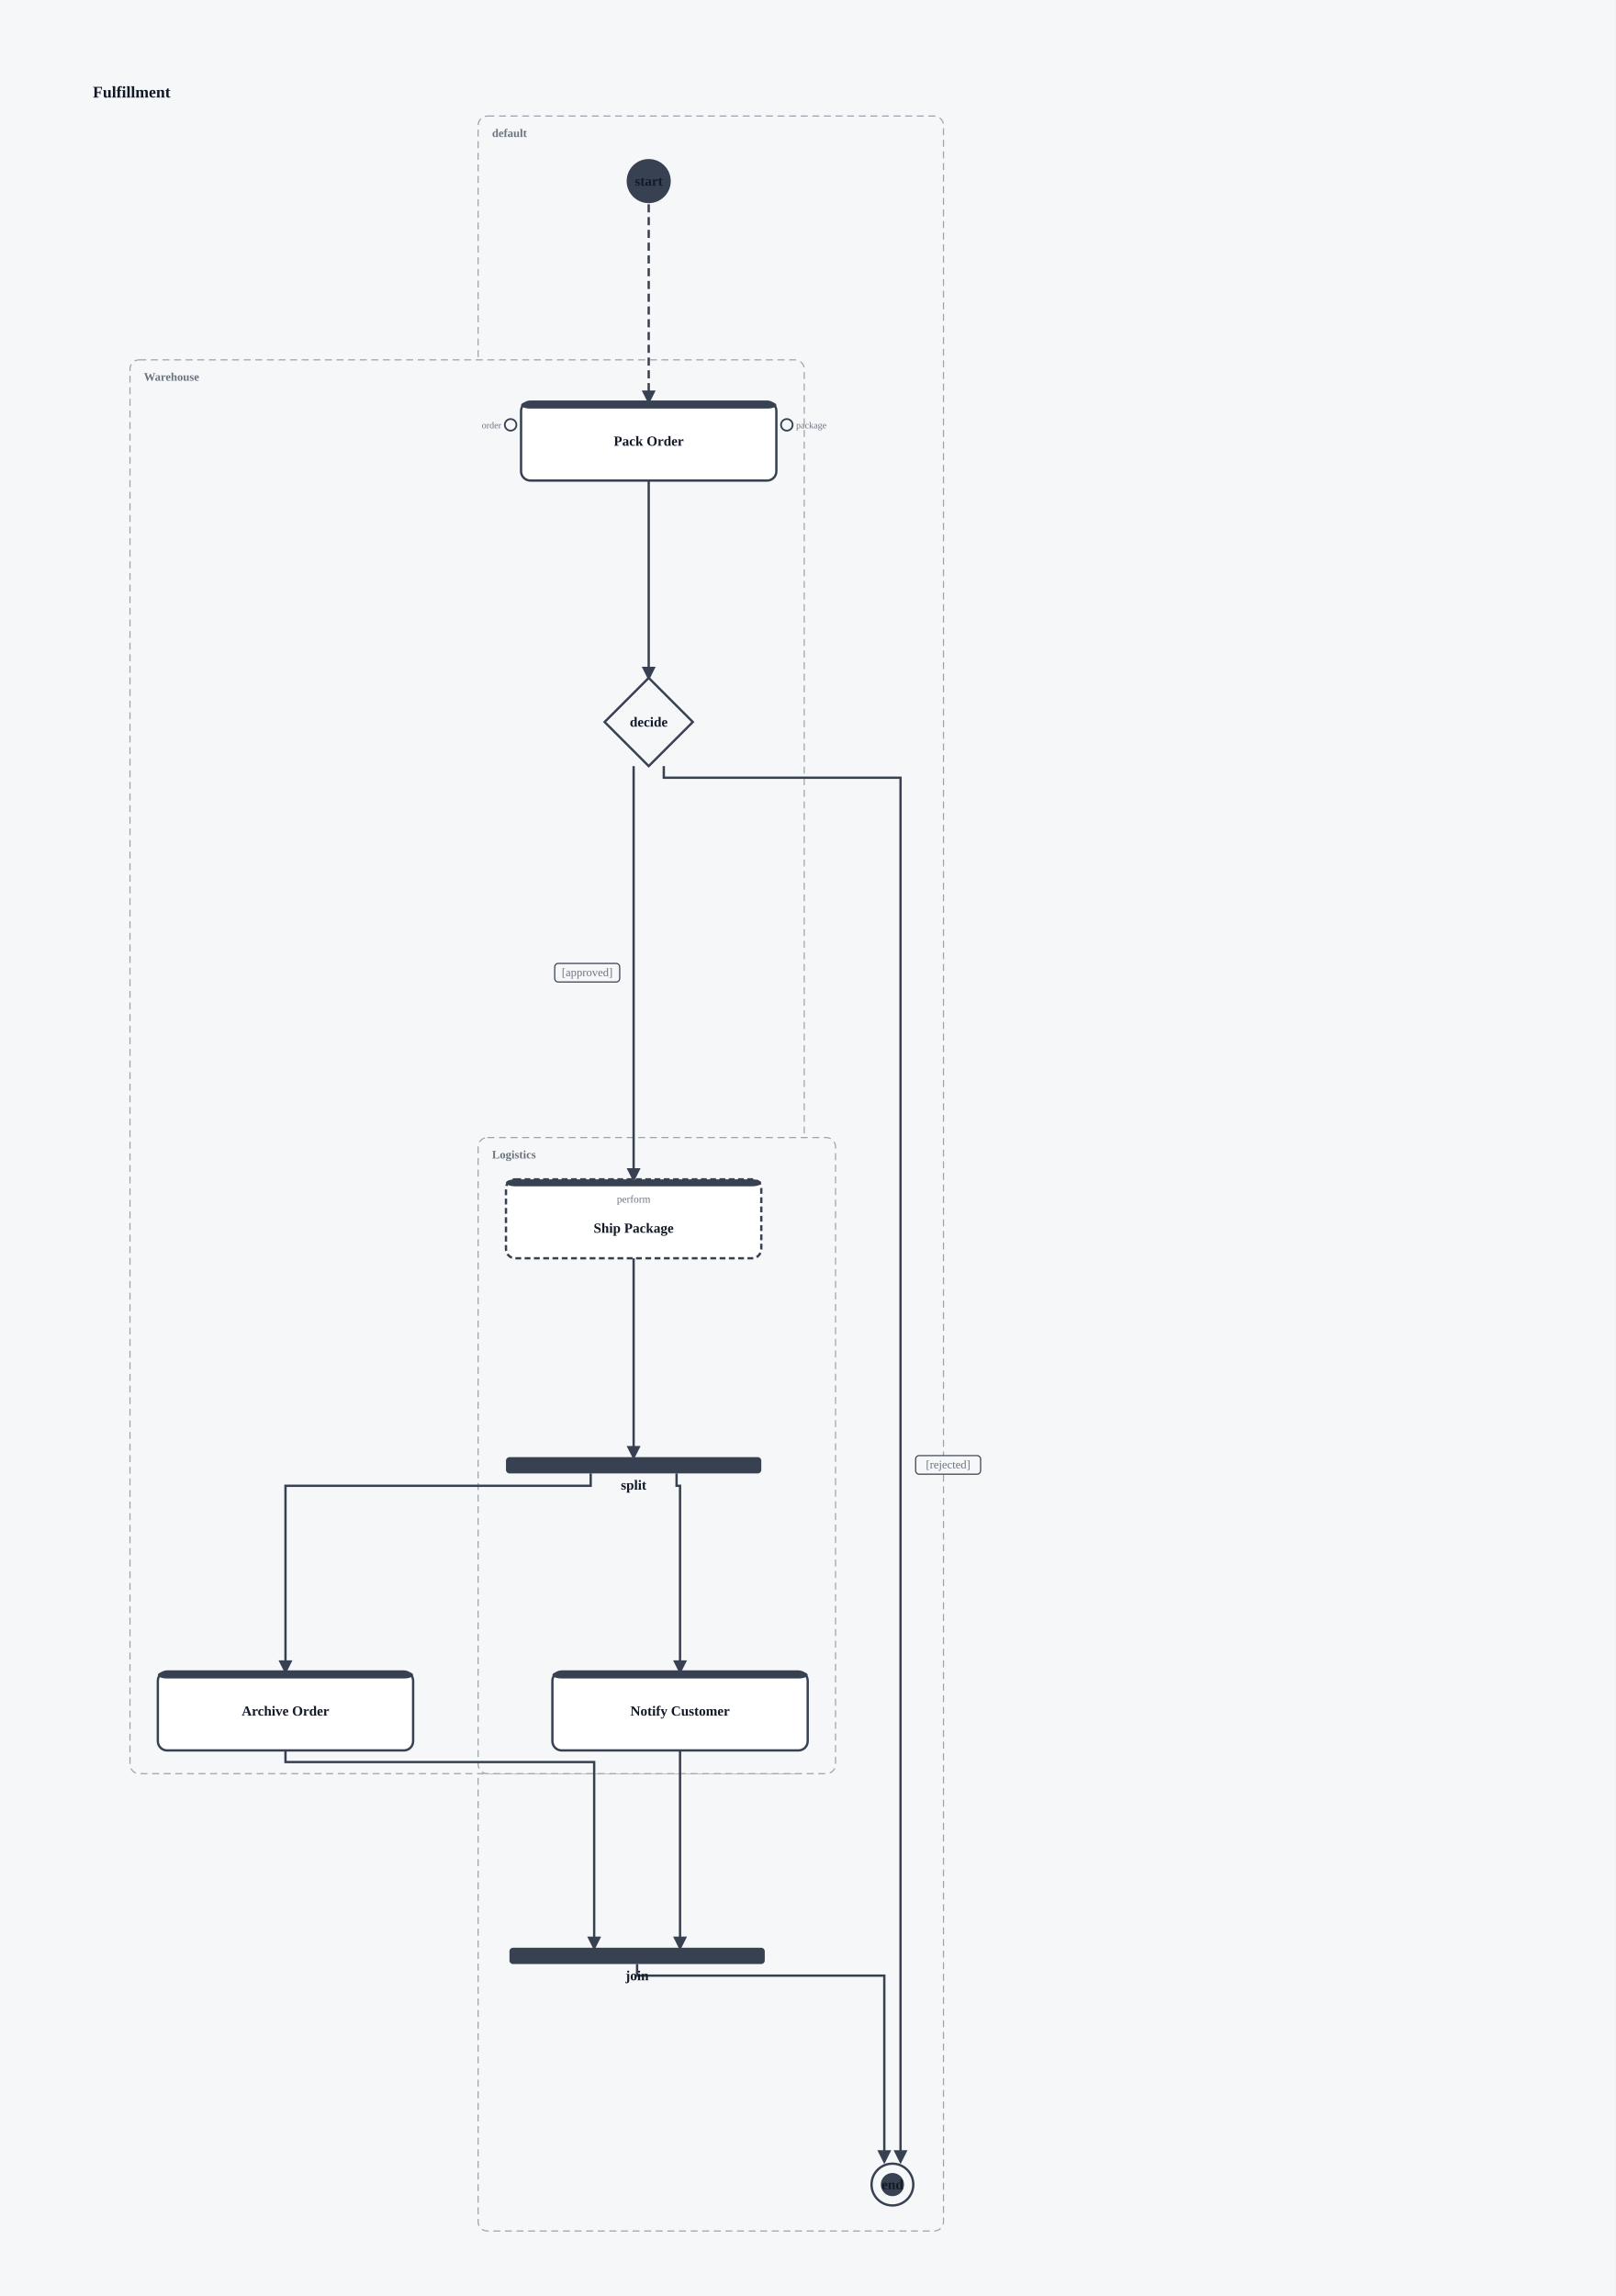
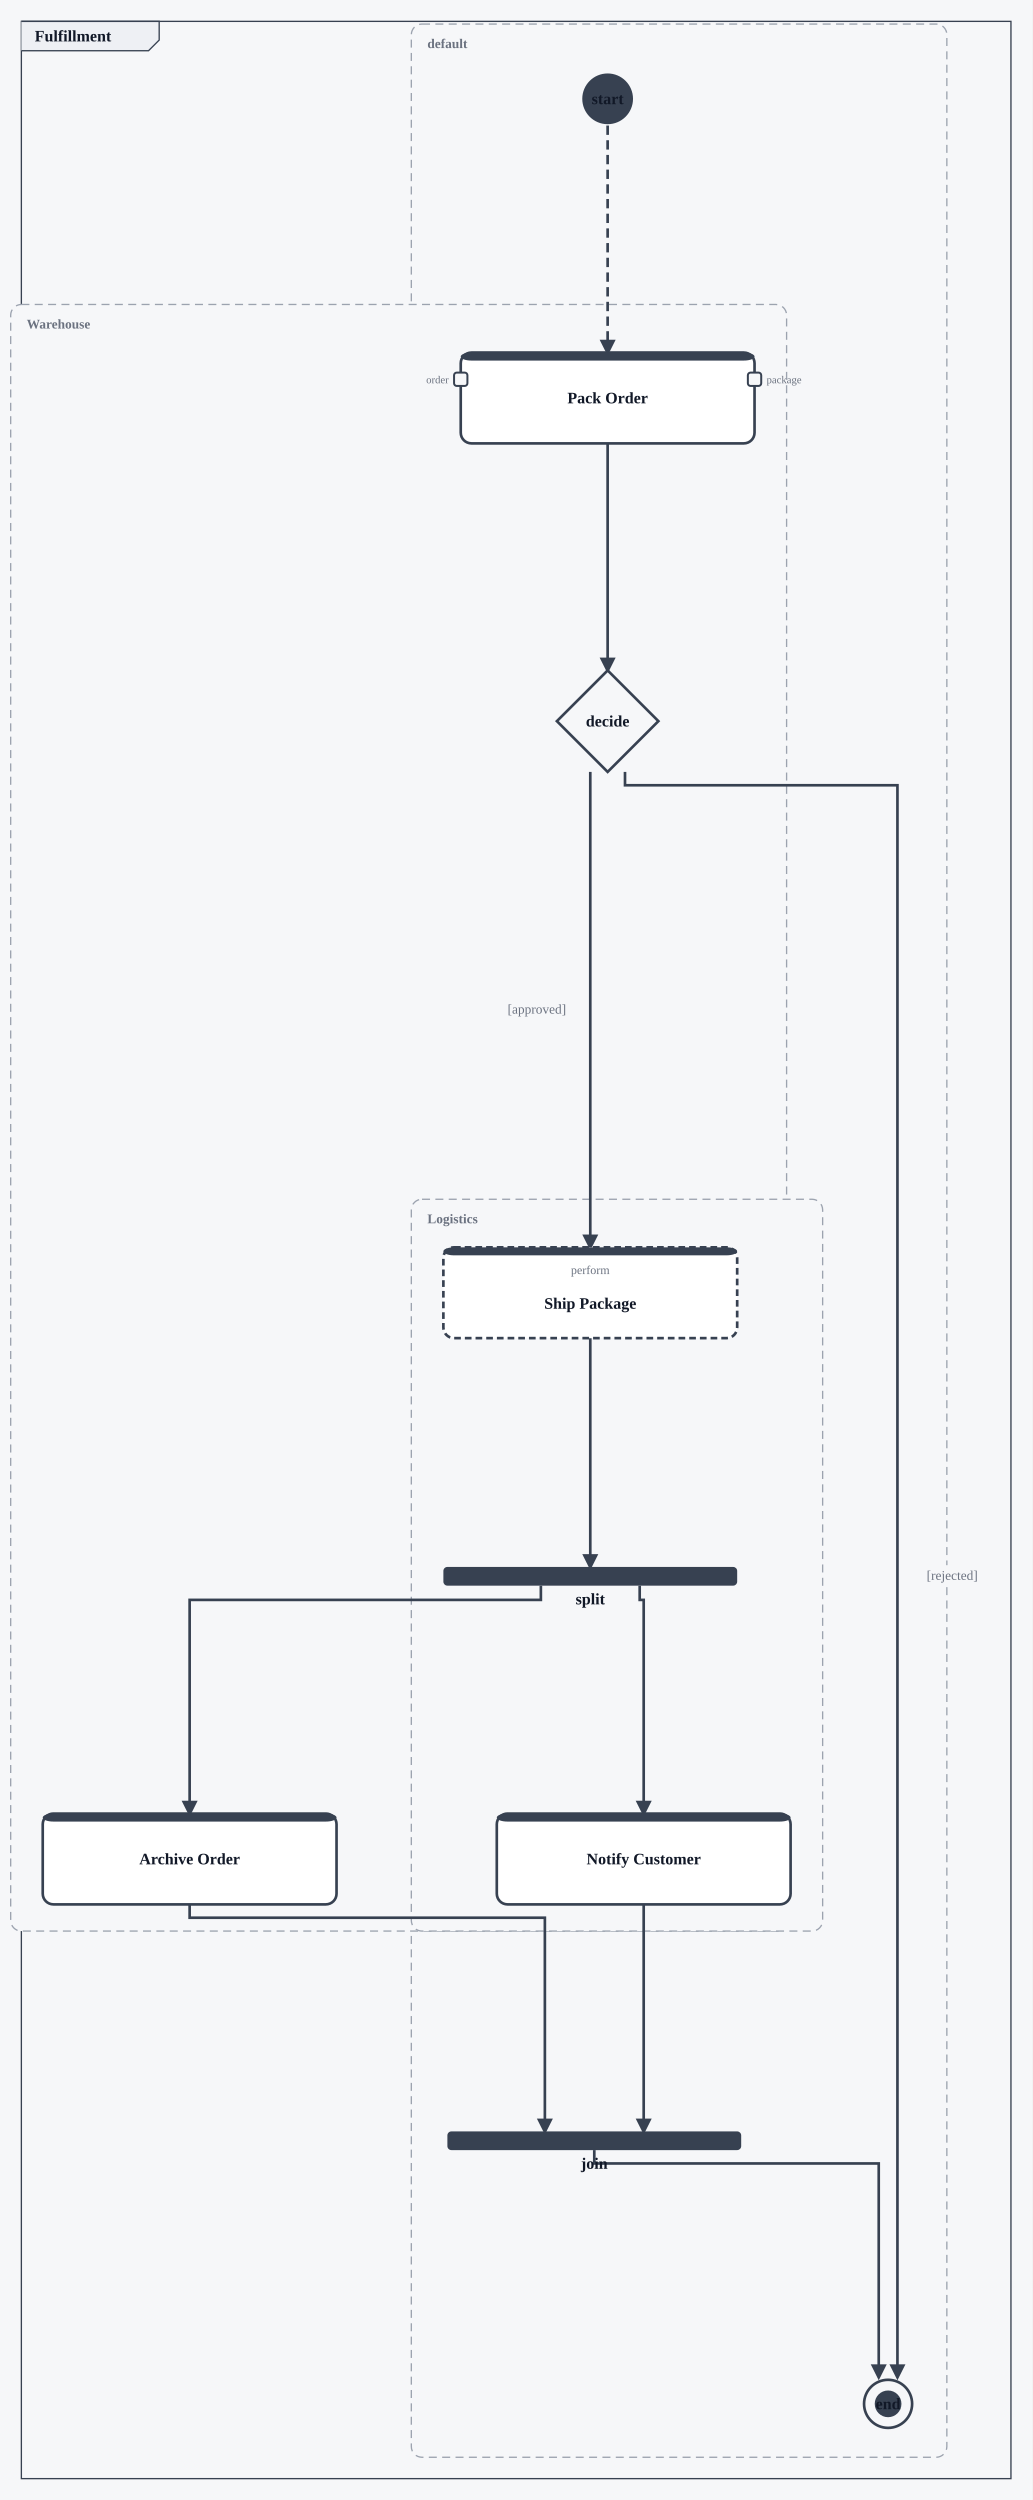
- <svg xmlns="http://www.w3.org/2000/svg" class="sysml-viz-svg" width="100%" height="100%" viewBox="-56 -56 1392 1978" role="img" aria-label="Fulfillment" data-color-scheme="light" style="touch-action: none; cursor: grab;">
-   <rect class="viz-bg" x="-56" y="-56" width="1392" height="1978" fill="#f6f7f9" />
+ <svg xmlns="http://www.w3.org/2000/svg" class="sysml-viz-svg" width="100%" height="100%" viewBox="48 26 773 1872" role="img" aria-label="Fulfillment" data-color-scheme="light" style="touch-action: none; cursor: grab;">
+   <rect class="viz-bg" x="48" y="26" width="773" height="1872" fill="#f6f7f9" />
  <defs>
    <marker id="viz-arrow" markerWidth="10" markerHeight="10" refX="9" refY="3" orient="auto" markerUnits="strokeWidth">
      <path d="M0,0 L0,6 L9,3 z" fill="#374151" />
    </marker>
    <marker id="general-d3-arrow" viewBox="0 -5 10 10" refX="8" refY="0" markerWidth="5" markerHeight="5" orient="auto">
      <path d="M0,-4L10,0L0,4" style="fill: #374151;" />
    </marker>
    <marker id="general-d3-arrow-open" viewBox="0 -5 10 10" refX="9" refY="0" markerWidth="8" markerHeight="8" orient="auto">
      <path d="M0,-4L10,0L0,4" style="fill: none; stroke: #374151; stroke-width: 1.3;" />
    </marker>
    <marker id="general-d3-specializes" viewBox="0 -6 12 12" refX="11" refY="0" markerWidth="8" markerHeight="8" orient="auto">
      <path d="M0,0L10,-4L10,4Z" style="fill: #ffffff; stroke: #374151; stroke-width: 1.2;" />
    </marker>
    <marker id="general-d3-defined-by" viewBox="-8 -6 20 12" refX="11" refY="0" markerWidth="13.5" markerHeight="8" orient="auto">
      <path d="M1,-4.5L11,0L1,4.5Z" style="fill: #ffffff; stroke: #374151; stroke-width: 1.2;" />
      <circle cx="-2.5" cy="-3" r="1.2" style="fill: #374151;" />
      <circle cx="-2.5" cy="3" r="1.2" style="fill: #374151;" />
    </marker>
    <marker id="general-d3-subsets" viewBox="0 -6 12 12" refX="11" refY="0" markerWidth="8" markerHeight="8" orient="auto">
      <path d="M1,-4.5L11,0L1,4.5Z" style="fill: #ffffff; stroke: #374151; stroke-width: 1.2;" />
    </marker>
    <marker id="general-d3-diamond" viewBox="0 -6 12 12" refX="2" refY="0" markerWidth="7" markerHeight="7" orient="auto">
      <path d="M0,0L5,-4L10,0L5,4Z" style="fill: #374151;" />
    </marker>
    <marker id="ibd-connection-dot" viewBox="-5 -5 10 10" refX="0" refY="0" markerWidth="5" markerHeight="5" orient="auto">
      <circle r="3" style="fill: #ffffff; stroke: #374151; stroke-width: 1.5;" />
    </marker>
    <marker id="ibd-flow-arrow" viewBox="0 -5 10 10" refX="10" refY="0" markerWidth="8" markerHeight="8" orient="auto">
      <path d="M0,-4L10,0L0,4Z" style="fill: #374151;" />
    </marker>
    <marker id="ibd-interface-arrow" viewBox="0 -5 10 10" refX="10" refY="0" markerWidth="8" markerHeight="8" orient="auto">
      <path d="M0,-4L10,0L0,4Z" style="fill: none; stroke: #374151; stroke-width: 1.5;" />
    </marker>
    <marker id="action-flow-arrow" viewBox="0 -5 10 10" refX="8" refY="0" markerWidth="6" markerHeight="6" orient="auto">
      <path d="M0,-5L10,0L0,5" style="fill: #374151;" />
    </marker>
  </defs>
  <style class="sysml-node-chrome-style">.sysml-disclosure { cursor: pointer; outline: none; }
.sysml-disclosure .sysml-disclosure-box,
.sysml-disclosure .sysml-disclosure-glyph { pointer-events: none; }
.sysml-disclosure:hover .sysml-disclosure-target { fill: #e5e7eb !important; fill-opacity: 0.55; }
.sysml-disclosure:hover .sysml-disclosure-box { fill: #e5e7eb; stroke: #374151; }
.sysml-disclosure:focus-visible .sysml-disclosure-target { stroke: #2563eb; stroke-width: 2px; fill: #e5e7eb !important; fill-opacity: 0.35; }
.sysml-disclosure:focus-visible .sysml-disclosure-box { stroke: #2563eb; }
.sysml-compartment-label text { user-select: none; }
.viz-node text { user-select: none; }</style>
  <g class="viz-root">
-     <text x="24" y="28" style="font-size: 14px; font-weight: 700; fill: #111827;">Fulfillment</text>
+     <g class="view-frame" style="pointer-events: none;">
+       <rect class="view-frame-border" x="64" y="42" width="741" height="1840" style="fill: none; stroke: #374151; stroke-width: 1px;" />
+       <path class="view-frame-name-compartment" d="M64,42 H167.2 V56 L159.2,64 H64" style="fill: #eef0f4; stroke: #374151; stroke-width: 1px;" />
+       <text class="view-frame-name" x="74" y="57" style="font-size: 12px; font-weight: 700; fill: #111827;">Fulfillment</text>
+     </g>
    <g class="activity-swim-lanes">
      <rect x="356" y="44" width="401" height="1822" rx="8" style="fill: #f6f7f9; stroke: #9ca3af; stroke-dasharray: 6,4;" />
      <text x="368" y="62" style="font-size: 10px; font-weight: 700; fill: #6b7280;">default</text>
      <rect x="56" y="254" width="581" height="1218" rx="8" style="fill: #f6f7f9; stroke: #9ca3af; stroke-dasharray: 6,4;" />
      <text x="68" y="272" style="font-size: 10px; font-weight: 700; fill: #6b7280;">Warehouse</text>
      <rect x="356" y="924" width="308" height="548" rx="8" style="fill: #f6f7f9; stroke: #9ca3af; stroke-dasharray: 6,4;" />
      <text x="368" y="942" style="font-size: 10px; font-weight: 700; fill: #6b7280;">Logistics</text>
    </g>
    <g class="activity-flows">
      <path class="activity-flow action-flow-edge aflow-succession" data-flow-kind="succession" d="M503,120 L503,290" data-edge-id="flow-0" data-base-stroke-width="2" style="fill: none; stroke: #374151; stroke-width: 2px; stroke-dasharray: 7,4; marker-end: url(#action-flow-arrow);" />
      <path class="viz-edge-hit-target" data-tooltip-kind="edge" data-tooltip-id="flow-0" d="M503,120 L503,290" aria-label="Succession; From: start; To: Pack Order; Source ID: start; Target ID: pack" style="fill: none; stroke: transparent; stroke-width: 12px; pointer-events: stroke;" />
      <path class="activity-flow action-flow-edge" data-flow-kind="other" d="M503,358 L503,528" data-edge-id="flow-1" data-base-stroke-width="2" style="fill: none; stroke: #374151; stroke-width: 2px; stroke-dasharray: none; marker-end: url(#action-flow-arrow);" />
      <path class="viz-edge-hit-target" data-tooltip-kind="edge" data-tooltip-id="flow-1" d="M503,358 L503,528" aria-label="Flow; From: Pack Order; To: decide; Source ID: pack; Target ID: decide" style="fill: none; stroke: transparent; stroke-width: 12px; pointer-events: stroke;" />
      <path class="activity-flow action-flow-edge" data-flow-kind="other" d="M490,604 L490,960" data-edge-id="flow-2" data-base-stroke-width="2" style="fill: none; stroke: #374151; stroke-width: 2px; stroke-dasharray: none; marker-end: url(#action-flow-arrow);" />
      <path class="viz-edge-hit-target" data-tooltip-kind="edge" data-tooltip-id="flow-2" d="M490,604 L490,960" aria-label="Flow; Name: approved; From: decide; To: Ship Package; Condition: approved; Source ID: decide; Target ID: ship" style="fill: none; stroke: transparent; stroke-width: 12px; pointer-events: stroke;" />
-       <rect x="422" y="774" width="56" height="16" rx="3" style="fill: #f6f7f9; stroke: #374151; stroke-width: 1px;" />
+       <rect x="422" y="774" width="56" height="16" rx="3" style="fill: #f6f7f9; stroke: none;" />
      <text x="450" y="785" text-anchor="middle" style="font-size: 10px; fill: #6b7280;">[approved]</text>
      <path class="activity-flow action-flow-edge" data-flow-kind="other" d="M516,604 L516,614 L720,614 L720,1806" data-edge-id="flow-3" data-base-stroke-width="2" style="fill: none; stroke: #374151; stroke-width: 2px; stroke-dasharray: none; marker-end: url(#action-flow-arrow);" />
      <path class="viz-edge-hit-target" data-tooltip-kind="edge" data-tooltip-id="flow-3" d="M516,604 L516,614 L720,614 L720,1806" aria-label="Flow; Name: rejected; From: decide; To: end; Condition: rejected; Source ID: decide; Target ID: end" style="fill: none; stroke: transparent; stroke-width: 12px; pointer-events: stroke;" />
-       <rect x="733" y="1198" width="56" height="16" rx="3" style="fill: #f6f7f9; stroke: #374151; stroke-width: 1px;" />
+       <rect x="733" y="1198" width="56" height="16" rx="3" style="fill: #f6f7f9; stroke: none;" />
      <text x="761" y="1209" text-anchor="middle" style="font-size: 10px; fill: #6b7280;">[rejected]</text>
      <path class="activity-flow action-flow-edge aflow-streaming" data-flow-kind="streaming" d="M490,1028 L490,1199.333" data-edge-id="flow-4" data-base-stroke-width="2" style="fill: none; stroke: #374151; stroke-width: 2px; stroke-dasharray: none; marker-end: url(#action-flow-arrow);" />
      <path class="viz-edge-hit-target" data-tooltip-kind="edge" data-tooltip-id="flow-4" d="M490,1028 L490,1199.333" aria-label="Flow; From: Ship Package; To: split; Source ID: ship; Target ID: split" style="fill: none; stroke: transparent; stroke-width: 12px; pointer-events: stroke;" />
      <path class="activity-flow action-flow-edge" data-flow-kind="other" d="M527,1213.333 L527,1224 L530,1224 L530,1384" data-edge-id="flow-5" data-base-stroke-width="2" style="fill: none; stroke: #374151; stroke-width: 2px; stroke-dasharray: none; marker-end: url(#action-flow-arrow);" />
      <path class="viz-edge-hit-target" data-tooltip-kind="edge" data-tooltip-id="flow-5" d="M527,1213.333 L527,1224 L530,1224 L530,1384" aria-label="Flow; From: split; To: Notify Customer; Source ID: split; Target ID: notify" style="fill: none; stroke: transparent; stroke-width: 12px; pointer-events: stroke;" />
      <path class="activity-flow action-flow-edge" data-flow-kind="other" d="M453,1213.333 L453,1224 L190,1224 L190,1384" data-edge-id="flow-6" data-base-stroke-width="2" style="fill: none; stroke: #374151; stroke-width: 2px; stroke-dasharray: none; marker-end: url(#action-flow-arrow);" />
      <path class="viz-edge-hit-target" data-tooltip-kind="edge" data-tooltip-id="flow-6" d="M453,1213.333 L453,1224 L190,1224 L190,1384" aria-label="Flow; From: split; To: Archive Order; Source ID: split; Target ID: archive" style="fill: none; stroke: transparent; stroke-width: 12px; pointer-events: stroke;" />
      <path class="activity-flow action-flow-edge" data-flow-kind="other" d="M530,1452 L530,1622" data-edge-id="flow-7" data-base-stroke-width="2" style="fill: none; stroke: #374151; stroke-width: 2px; stroke-dasharray: none; marker-end: url(#action-flow-arrow);" />
      <path class="viz-edge-hit-target" data-tooltip-kind="edge" data-tooltip-id="flow-7" d="M530,1452 L530,1622" aria-label="Flow; From: Notify Customer; To: join; Source ID: notify; Target ID: join" style="fill: none; stroke: transparent; stroke-width: 12px; pointer-events: stroke;" />
      <path class="activity-flow action-flow-edge" data-flow-kind="other" d="M190,1452 L190,1462 L456,1462 L456,1622" data-edge-id="flow-8" data-base-stroke-width="2" style="fill: none; stroke: #374151; stroke-width: 2px; stroke-dasharray: none; marker-end: url(#action-flow-arrow);" />
      <path class="viz-edge-hit-target" data-tooltip-kind="edge" data-tooltip-id="flow-8" d="M190,1452 L190,1462 L456,1462 L456,1622" aria-label="Flow; From: Archive Order; To: join; Source ID: archive; Target ID: join" style="fill: none; stroke: transparent; stroke-width: 12px; pointer-events: stroke;" />
      <path class="activity-flow action-flow-edge" data-flow-kind="other" d="M493,1636 L493,1646 L706,1646 L706,1806" data-edge-id="flow-9" data-base-stroke-width="2" style="fill: none; stroke: #374151; stroke-width: 2px; stroke-dasharray: none; marker-end: url(#action-flow-arrow);" />
      <path class="viz-edge-hit-target" data-tooltip-kind="edge" data-tooltip-id="flow-9" d="M493,1636 L493,1646 L706,1646 L706,1806" aria-label="Flow; From: join; To: end; Source ID: join; Target ID: end" style="fill: none; stroke: transparent; stroke-width: 12px; pointer-events: stroke;" />
    </g>
    <g class="activity-actions">
      <g class="activity-action action-flow-node" data-node-id="start" transform="translate(483,80)" style="cursor: ;">
        <circle class="node-background" data-original-stroke="#374151" data-original-width="2px" cx="20" cy="20" r="18" style="fill: #374151; stroke: #374151; stroke-width: 2px;" />
        <text x="20" y="24" text-anchor="middle" style="font-size: 12px; font-weight: 600; fill: #111827;">start</text>
      </g>
      <g class="activity-action action-flow-node" data-node-id="pack" transform="translate(393,290)" style="cursor: ;">
        <rect class="node-background" data-original-stroke="#374151" data-original-width="2px" width="220" height="68" rx="8" style="fill: #ffffff; stroke: #374151; stroke-width: 2px; stroke-dasharray: none;" />
        <rect width="220" height="6" rx="8" style="fill: #374151; stroke: none;" />
        <text x="110" y="38" text-anchor="middle" style="font-size: 12px; font-weight: 600; fill: #111827;">Pack Order</text>
-         <circle class="action-parameter-badge action-parameter-input" cx="-9" cy="20" r="5" style="fill: #f6f7f9; stroke: #374151; stroke-width: 1.5px;" />
-         <text class="action-parameter-label action-parameter-input-label" x="-17" y="23" text-anchor="end" style="font-size: 8px; fill: #6b7280;">order</text>
-         <circle class="action-parameter-badge action-parameter-output" cx="229" cy="20" r="5" style="fill: #f6f7f9; stroke: #374151; stroke-width: 1.5px;" />
-         <text class="action-parameter-label action-parameter-output-label" x="237" y="23" text-anchor="start" style="font-size: 8px; fill: #6b7280;">package</text>
+         <rect class="action-parameter-badge action-parameter-input" x="-5" y="15" width="10" height="10" rx="2" style="fill: #f6f7f9; stroke: #374151; stroke-width: 1.5px;" />
+         <text class="action-parameter-label action-parameter-input-label" x="-9" y="23" text-anchor="end" style="font-size: 8px; fill: #6b7280;">order</text>
+         <rect class="action-parameter-badge action-parameter-output" x="215" y="15" width="10" height="10" rx="2" style="fill: #f6f7f9; stroke: #374151; stroke-width: 1.5px;" />
+         <text class="action-parameter-label action-parameter-output-label" x="229" y="23" text-anchor="start" style="font-size: 8px; fill: #6b7280;">package</text>
      </g>
      <g class="activity-action action-flow-node" data-node-id="decide" transform="translate(465,528)" style="cursor: ;">
        <path class="node-background" data-original-stroke="#374151" data-original-width="2px" d="M38,0 L76,38 L38,76 L0,38 Z" style="fill: #f6f7f9; stroke: #374151; stroke-width: 2px;" />
        <text x="38" y="42" text-anchor="middle" style="font-size: 12px; font-weight: 600; fill: #111827;">decide</text>
      </g>
      <g class="activity-action action-flow-node perform-action-node" data-node-id="ship" transform="translate(380,960)" style="cursor: ;">
        <rect class="node-background" data-original-stroke="#374151" data-original-width="2px" width="220" height="68" rx="8" style="fill: #ffffff; stroke: #374151; stroke-width: 2px; stroke-dasharray: 5,3;" />
        <rect width="220" height="6" rx="8" style="fill: #374151; stroke: none;" />
        <text class="perform-action-stereotype" x="110" y="20" text-anchor="middle" style="font-size: 9px; fill: #6b7280;">perform</text>
        <text x="110" y="46" text-anchor="middle" style="font-size: 12px; font-weight: 600; fill: #111827;">Ship Package</text>
      </g>
      <g class="activity-action action-flow-node" data-node-id="split" transform="translate(380,1199.333)" style="cursor: ;">
        <rect class="node-background" data-original-stroke="none" data-original-width="0px" width="220" height="14" rx="3" style="fill: #374151; stroke: none;" />
        <text x="110" y="28" text-anchor="middle" style="font-size: 12px; font-weight: 600; fill: #111827;">split</text>
      </g>
      <g class="activity-action action-flow-node" data-node-id="notify" transform="translate(420,1384)" style="cursor: ;">
        <rect class="node-background" data-original-stroke="#374151" data-original-width="2px" width="220" height="68" rx="8" style="fill: #ffffff; stroke: #374151; stroke-width: 2px; stroke-dasharray: none;" />
        <rect width="220" height="6" rx="8" style="fill: #374151; stroke: none;" />
        <text x="110" y="38" text-anchor="middle" style="font-size: 12px; font-weight: 600; fill: #111827;">Notify Customer</text>
      </g>
      <g class="activity-action action-flow-node" data-node-id="archive" transform="translate(80,1384)" style="cursor: ;">
        <rect class="node-background" data-original-stroke="#374151" data-original-width="2px" width="220" height="68" rx="8" style="fill: #ffffff; stroke: #374151; stroke-width: 2px; stroke-dasharray: none;" />
        <rect width="220" height="6" rx="8" style="fill: #374151; stroke: none;" />
        <text x="110" y="38" text-anchor="middle" style="font-size: 12px; font-weight: 600; fill: #111827;">Archive Order</text>
      </g>
      <g class="activity-action action-flow-node" data-node-id="join" transform="translate(383,1622)" style="cursor: ;">
        <rect class="node-background" data-original-stroke="none" data-original-width="0px" width="220" height="14" rx="3" style="fill: #374151; stroke: none;" />
        <text x="110" y="28" text-anchor="middle" style="font-size: 12px; font-weight: 600; fill: #111827;">join</text>
      </g>
      <g class="activity-action action-flow-node" data-node-id="end" transform="translate(693,1806)" style="cursor: ;">
        <circle class="node-background" data-original-stroke="#374151" data-original-width="2px" cx="20" cy="20" r="18" style="fill: #f6f7f9; stroke: #374151; stroke-width: 2px;" />
        <circle cx="20" cy="20" r="10" style="fill: #374151; stroke: none;" />
        <text x="20" y="24" text-anchor="middle" style="font-size: 12px; font-weight: 600; fill: #111827;">end</text>
      </g>
    </g>
  </g>
</svg>
